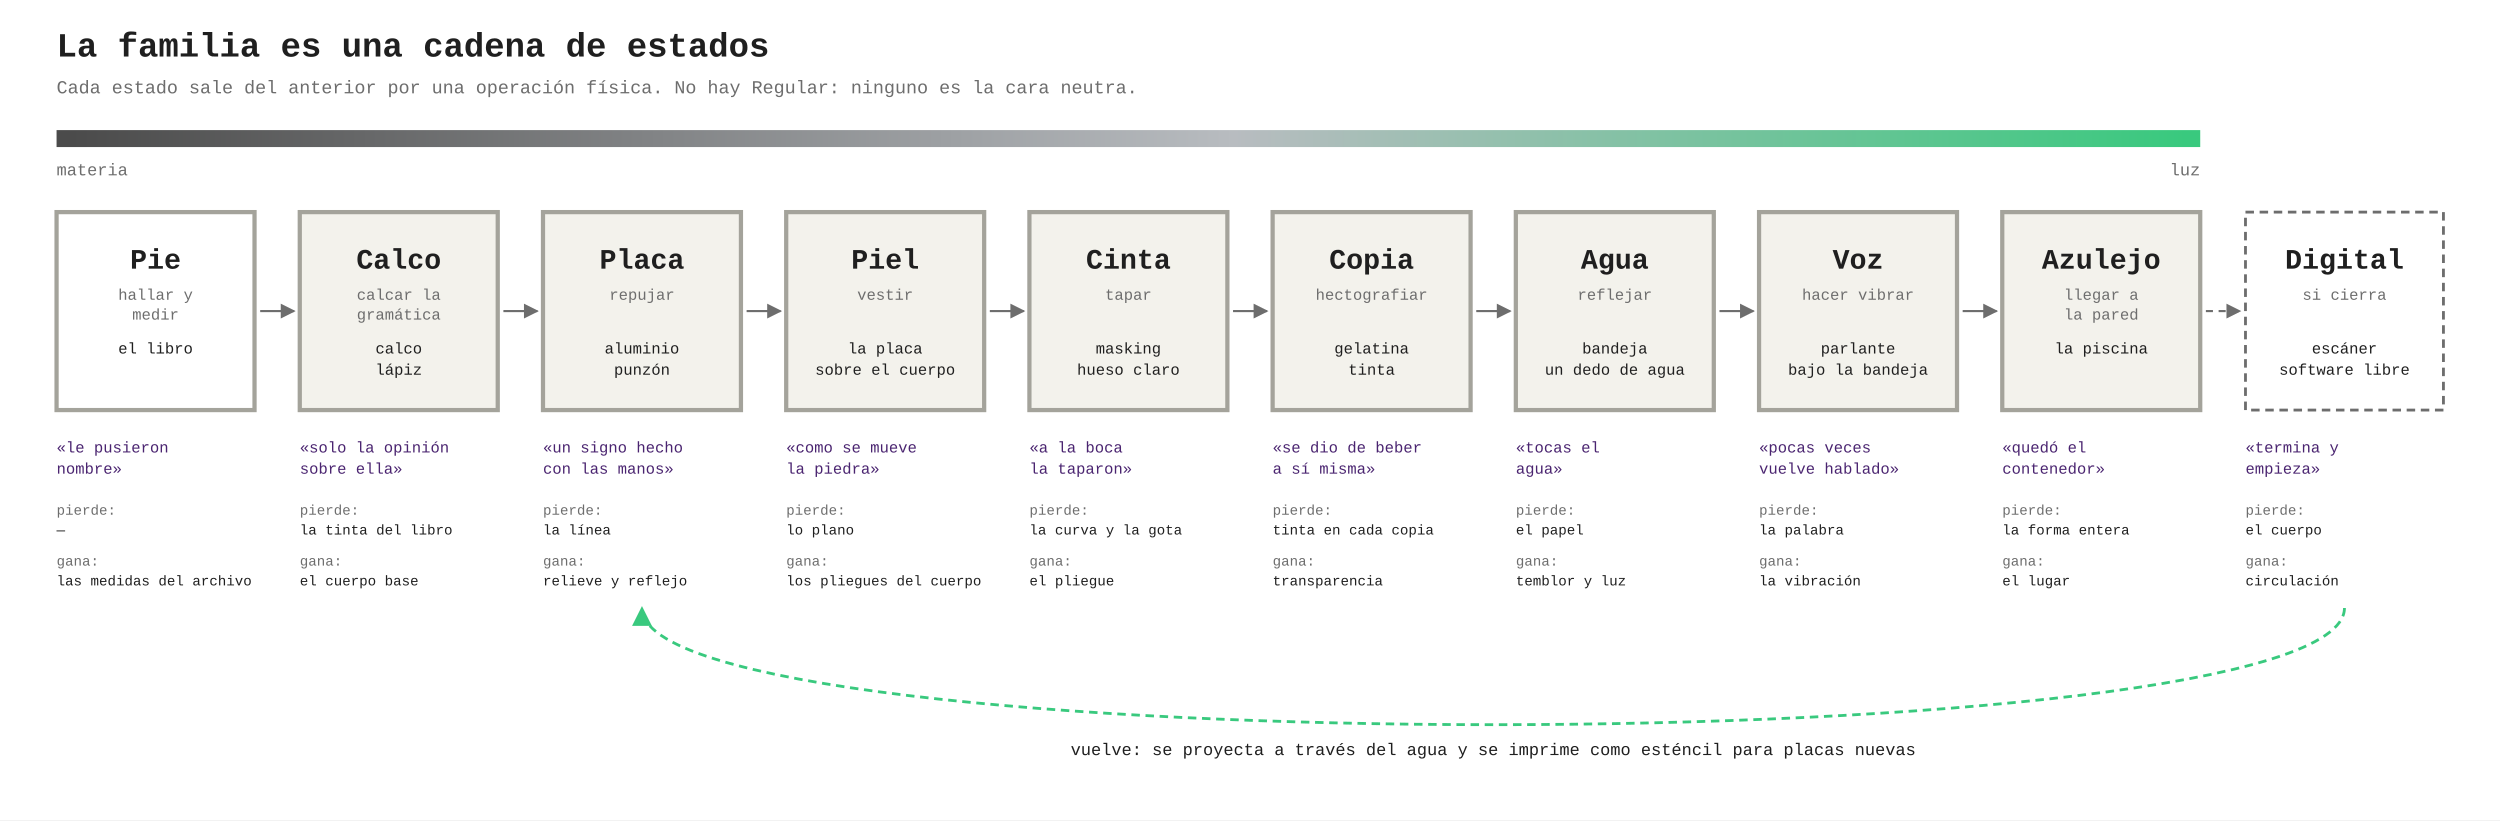
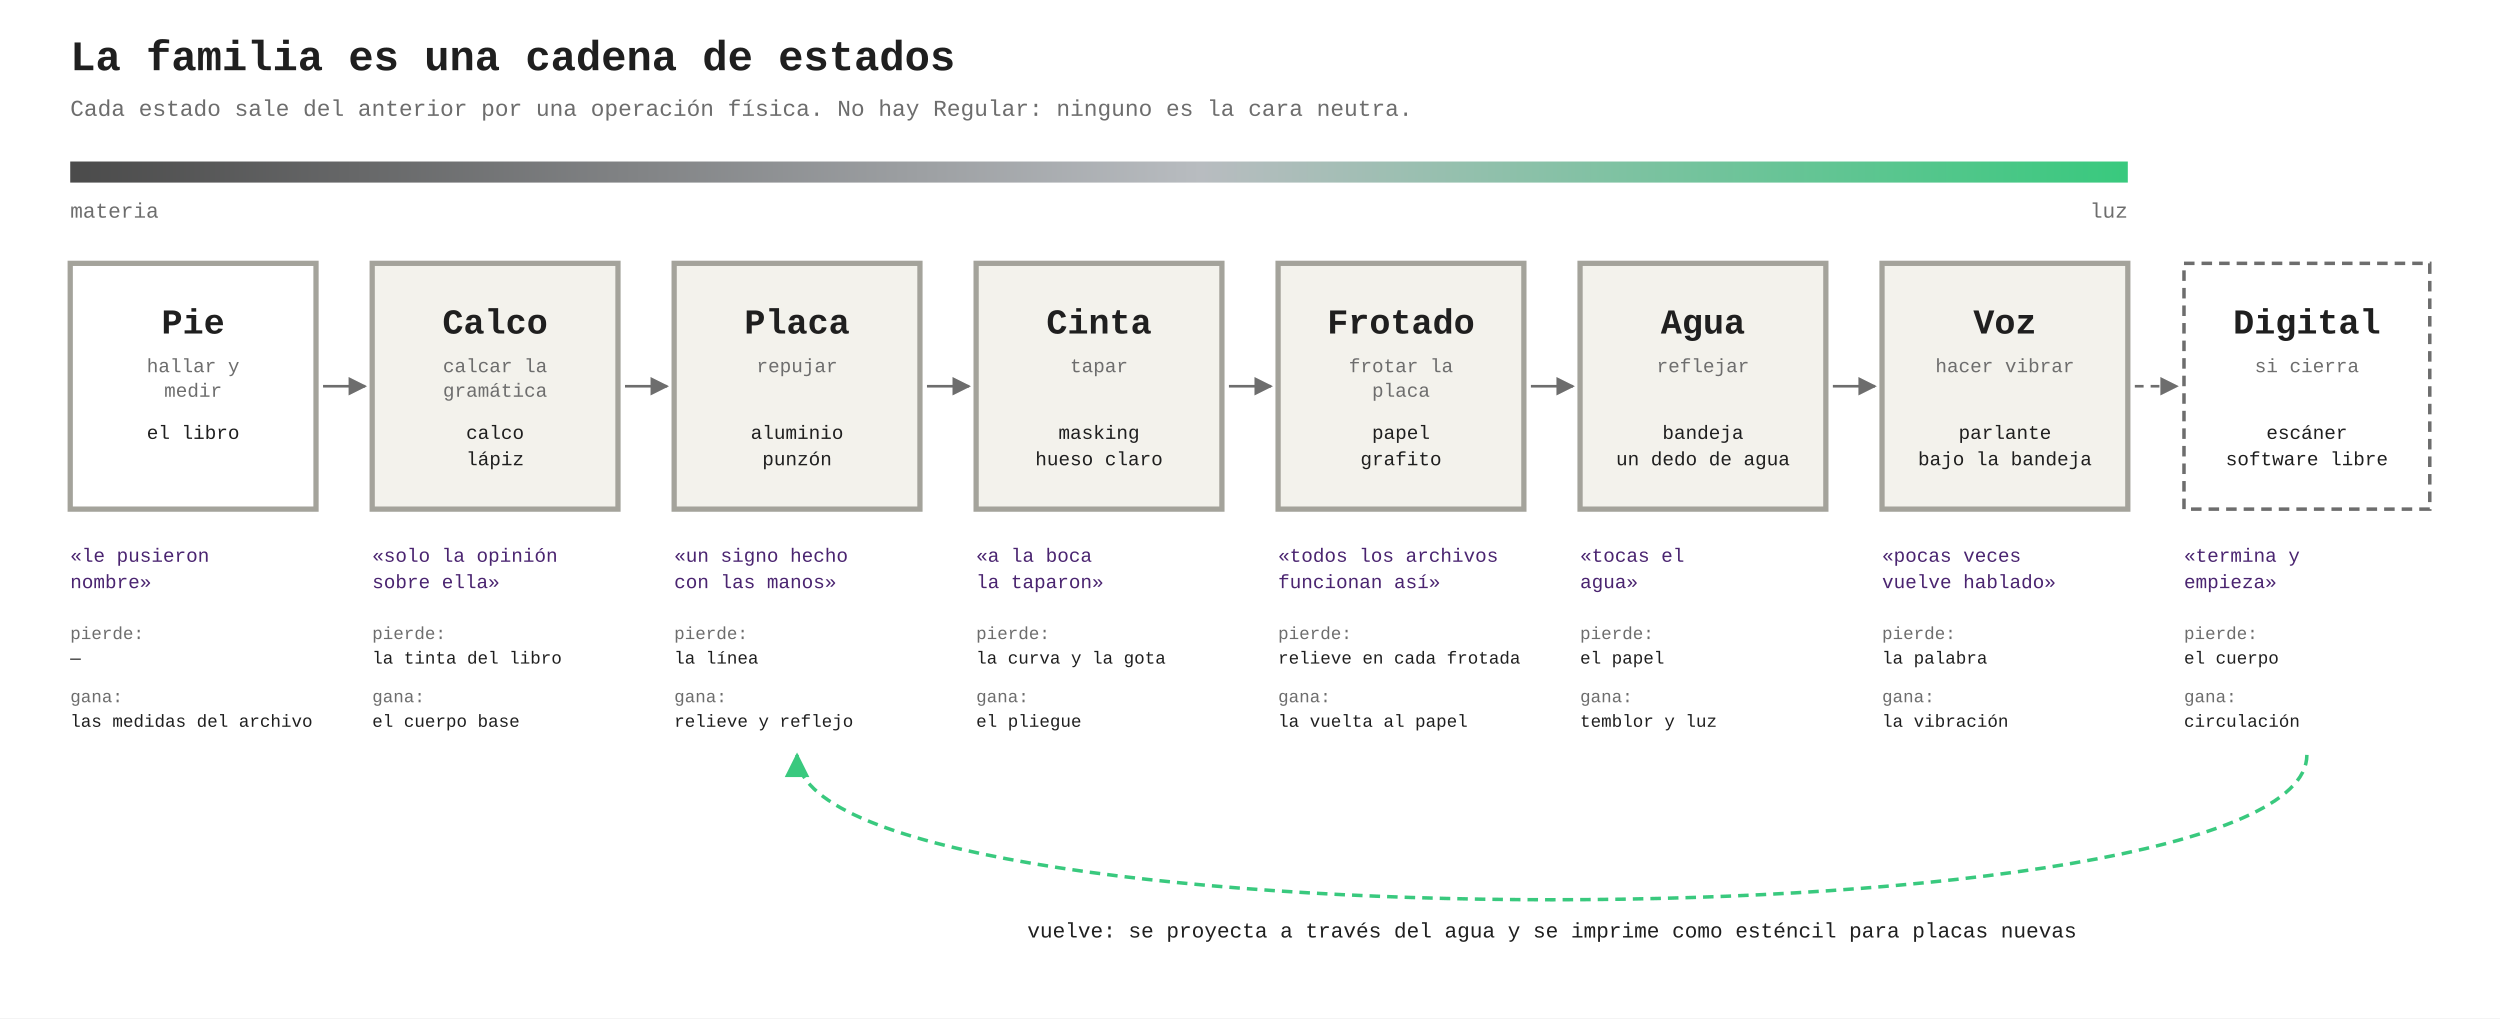
- <svg xmlns="http://www.w3.org/2000/svg" viewBox="0 0 1768 580" font-family="'Courier New', Courier, 'Liberation Mono', monospace">
-   <rect width="1768" height="580" fill="#ffffff" />
+ <svg xmlns="http://www.w3.org/2000/svg" viewBox="0 0 1424 580" font-family="'Courier New', Courier, 'Liberation Mono', monospace">
+   <rect width="1424" height="580" fill="#ffffff" />
  <defs>
    <linearGradient id="ml" x1="0" x2="1">
      <stop offset="0" stop-color="#4b4b4b" />
      <stop offset="0.55" stop-color="#b8bcc0" />
      <stop offset="1" stop-color="#39c97e" />
    </linearGradient>
    <marker id="fl" viewBox="0 0 10 10" refX="9" refY="5" markerWidth="7" markerHeight="7" orient="auto">
      <path d="M0,0 L10,5 L0,10 z" fill="#6d6d6d" />
    </marker>
    <marker id="fv" viewBox="0 0 10 10" refX="9" refY="5" markerWidth="7" markerHeight="7" orient="auto">
      <path d="M0,0 L10,5 L0,10 z" fill="#39c97e" />
    </marker>
  </defs>
  <text x="40.00" y="40.00" font-size="24" fill="#1f1f1f" text-anchor="start" font-weight="bold">La familia es una cadena de estados</text>
  <text x="40.00" y="66.00" font-size="13" fill="#6d6d6d" text-anchor="start" font-weight="normal">Cada estado sale del anterior por una operación física. No hay Regular: ninguno es la cara neutra.</text>
-   <rect x="40" y="92" width="1516" height="12" fill="url(#ml)" />
+   <rect x="40" y="92" width="1172" height="12" fill="url(#ml)" />
  <text x="40.00" y="124.00" font-size="12" fill="#6d6d6d" text-anchor="start" font-weight="normal">materia</text>
-   <text x="1556.00" y="124.00" font-size="12" fill="#6d6d6d" text-anchor="end" font-weight="normal">luz</text>
+   <text x="1212.00" y="124.00" font-size="12" fill="#6d6d6d" text-anchor="end" font-weight="normal">luz</text>
  <rect x="40" y="150" width="140" height="140" fill="#ffffff" stroke="#a4a39b" stroke-width="3" />
  <text x="110.00" y="190.00" font-size="20" fill="#1f1f1f" text-anchor="middle" font-weight="bold">Pie</text>
  <text x="110.00" y="212.00" font-size="11" fill="#6d6d6d" text-anchor="middle" font-weight="normal">hallar y</text>
  <text x="110.00" y="226.00" font-size="11" fill="#6d6d6d" text-anchor="middle" font-weight="normal">medir</text>
  <text x="110.00" y="250.00" font-size="11" fill="#1f1f1f" text-anchor="middle" font-weight="normal">el libro</text>
  <line x1="184" y1="220.0" x2="208" y2="220.0" stroke="#6d6d6d" stroke-width="1.5" marker-end="url(#fl)" />
  <text x="40.00" y="320.00" font-size="11" fill="#4a2470" text-anchor="start" font-weight="normal">«le pusieron</text>
  <text x="40.00" y="335.00" font-size="11" fill="#4a2470" text-anchor="start" font-weight="normal">nombre»</text>
  <text x="40.00" y="364.00" font-size="10" fill="#6d6d6d" text-anchor="start" font-weight="normal">pierde:</text>
  <text x="40.00" y="378.00" font-size="10" fill="#1f1f1f" text-anchor="start" font-weight="normal">—</text>
  <text x="40.00" y="400.00" font-size="10" fill="#6d6d6d" text-anchor="start" font-weight="normal">gana:</text>
  <text x="40.00" y="414.00" font-size="10" fill="#1f1f1f" text-anchor="start" font-weight="normal">las medidas del archivo</text>
  <rect x="212" y="150" width="140" height="140" fill="#f3f2ec" stroke="#a4a39b" stroke-width="3" />
  <text x="282.00" y="190.00" font-size="20" fill="#1f1f1f" text-anchor="middle" font-weight="bold">Calco</text>
  <text x="282.00" y="212.00" font-size="11" fill="#6d6d6d" text-anchor="middle" font-weight="normal">calcar la</text>
  <text x="282.00" y="226.00" font-size="11" fill="#6d6d6d" text-anchor="middle" font-weight="normal">gramática</text>
  <text x="282.00" y="250.00" font-size="11" fill="#1f1f1f" text-anchor="middle" font-weight="normal">calco</text>
  <text x="282.00" y="265.00" font-size="11" fill="#1f1f1f" text-anchor="middle" font-weight="normal">lápiz</text>
  <line x1="356" y1="220.0" x2="380" y2="220.0" stroke="#6d6d6d" stroke-width="1.5" marker-end="url(#fl)" />
  <text x="212.00" y="320.00" font-size="11" fill="#4a2470" text-anchor="start" font-weight="normal">«solo la opinión</text>
  <text x="212.00" y="335.00" font-size="11" fill="#4a2470" text-anchor="start" font-weight="normal">sobre ella»</text>
  <text x="212.00" y="364.00" font-size="10" fill="#6d6d6d" text-anchor="start" font-weight="normal">pierde:</text>
  <text x="212.00" y="378.00" font-size="10" fill="#1f1f1f" text-anchor="start" font-weight="normal">la tinta del libro</text>
  <text x="212.00" y="400.00" font-size="10" fill="#6d6d6d" text-anchor="start" font-weight="normal">gana:</text>
  <text x="212.00" y="414.00" font-size="10" fill="#1f1f1f" text-anchor="start" font-weight="normal">el cuerpo base</text>
  <rect x="384" y="150" width="140" height="140" fill="#f3f2ec" stroke="#a4a39b" stroke-width="3" />
  <text x="454.00" y="190.00" font-size="20" fill="#1f1f1f" text-anchor="middle" font-weight="bold">Placa</text>
  <text x="454.00" y="212.00" font-size="11" fill="#6d6d6d" text-anchor="middle" font-weight="normal">repujar</text>
  <text x="454.00" y="250.00" font-size="11" fill="#1f1f1f" text-anchor="middle" font-weight="normal">aluminio</text>
  <text x="454.00" y="265.00" font-size="11" fill="#1f1f1f" text-anchor="middle" font-weight="normal">punzón</text>
  <line x1="528" y1="220.0" x2="552" y2="220.0" stroke="#6d6d6d" stroke-width="1.5" marker-end="url(#fl)" />
  <text x="384.00" y="320.00" font-size="11" fill="#4a2470" text-anchor="start" font-weight="normal">«un signo hecho</text>
  <text x="384.00" y="335.00" font-size="11" fill="#4a2470" text-anchor="start" font-weight="normal">con las manos»</text>
  <text x="384.00" y="364.00" font-size="10" fill="#6d6d6d" text-anchor="start" font-weight="normal">pierde:</text>
  <text x="384.00" y="378.00" font-size="10" fill="#1f1f1f" text-anchor="start" font-weight="normal">la línea</text>
  <text x="384.00" y="400.00" font-size="10" fill="#6d6d6d" text-anchor="start" font-weight="normal">gana:</text>
  <text x="384.00" y="414.00" font-size="10" fill="#1f1f1f" text-anchor="start" font-weight="normal">relieve y reflejo</text>
  <rect x="556" y="150" width="140" height="140" fill="#f3f2ec" stroke="#a4a39b" stroke-width="3" />
-   <text x="626.00" y="190.00" font-size="20" fill="#1f1f1f" text-anchor="middle" font-weight="bold">Piel</text>
-   <text x="626.00" y="212.00" font-size="11" fill="#6d6d6d" text-anchor="middle" font-weight="normal">vestir</text>
-   <text x="626.00" y="250.00" font-size="11" fill="#1f1f1f" text-anchor="middle" font-weight="normal">la placa</text>
-   <text x="626.00" y="265.00" font-size="11" fill="#1f1f1f" text-anchor="middle" font-weight="normal">sobre el cuerpo</text>
+   <text x="626.00" y="190.00" font-size="20" fill="#1f1f1f" text-anchor="middle" font-weight="bold">Cinta</text>
+   <text x="626.00" y="212.00" font-size="11" fill="#6d6d6d" text-anchor="middle" font-weight="normal">tapar</text>
+   <text x="626.00" y="250.00" font-size="11" fill="#1f1f1f" text-anchor="middle" font-weight="normal">masking</text>
+   <text x="626.00" y="265.00" font-size="11" fill="#1f1f1f" text-anchor="middle" font-weight="normal">hueso claro</text>
  <line x1="700" y1="220.0" x2="724" y2="220.0" stroke="#6d6d6d" stroke-width="1.5" marker-end="url(#fl)" />
-   <text x="556.00" y="320.00" font-size="11" fill="#4a2470" text-anchor="start" font-weight="normal">«como se mueve</text>
-   <text x="556.00" y="335.00" font-size="11" fill="#4a2470" text-anchor="start" font-weight="normal">la piedra»</text>
+   <text x="556.00" y="320.00" font-size="11" fill="#4a2470" text-anchor="start" font-weight="normal">«a la boca</text>
+   <text x="556.00" y="335.00" font-size="11" fill="#4a2470" text-anchor="start" font-weight="normal">la taparon»</text>
  <text x="556.00" y="364.00" font-size="10" fill="#6d6d6d" text-anchor="start" font-weight="normal">pierde:</text>
-   <text x="556.00" y="378.00" font-size="10" fill="#1f1f1f" text-anchor="start" font-weight="normal">lo plano</text>
+   <text x="556.00" y="378.00" font-size="10" fill="#1f1f1f" text-anchor="start" font-weight="normal">la curva y la gota</text>
  <text x="556.00" y="400.00" font-size="10" fill="#6d6d6d" text-anchor="start" font-weight="normal">gana:</text>
-   <text x="556.00" y="414.00" font-size="10" fill="#1f1f1f" text-anchor="start" font-weight="normal">los pliegues del cuerpo</text>
+   <text x="556.00" y="414.00" font-size="10" fill="#1f1f1f" text-anchor="start" font-weight="normal">el pliegue</text>
  <rect x="728" y="150" width="140" height="140" fill="#f3f2ec" stroke="#a4a39b" stroke-width="3" />
-   <text x="798.00" y="190.00" font-size="20" fill="#1f1f1f" text-anchor="middle" font-weight="bold">Cinta</text>
-   <text x="798.00" y="212.00" font-size="11" fill="#6d6d6d" text-anchor="middle" font-weight="normal">tapar</text>
-   <text x="798.00" y="250.00" font-size="11" fill="#1f1f1f" text-anchor="middle" font-weight="normal">masking</text>
-   <text x="798.00" y="265.00" font-size="11" fill="#1f1f1f" text-anchor="middle" font-weight="normal">hueso claro</text>
+   <text x="798.00" y="190.00" font-size="20" fill="#1f1f1f" text-anchor="middle" font-weight="bold">Frotado</text>
+   <text x="798.00" y="212.00" font-size="11" fill="#6d6d6d" text-anchor="middle" font-weight="normal">frotar la</text>
+   <text x="798.00" y="226.00" font-size="11" fill="#6d6d6d" text-anchor="middle" font-weight="normal">placa</text>
+   <text x="798.00" y="250.00" font-size="11" fill="#1f1f1f" text-anchor="middle" font-weight="normal">papel</text>
+   <text x="798.00" y="265.00" font-size="11" fill="#1f1f1f" text-anchor="middle" font-weight="normal">grafito</text>
  <line x1="872" y1="220.0" x2="896" y2="220.0" stroke="#6d6d6d" stroke-width="1.5" marker-end="url(#fl)" />
-   <text x="728.00" y="320.00" font-size="11" fill="#4a2470" text-anchor="start" font-weight="normal">«a la boca</text>
-   <text x="728.00" y="335.00" font-size="11" fill="#4a2470" text-anchor="start" font-weight="normal">la taparon»</text>
+   <text x="728.00" y="320.00" font-size="11" fill="#4a2470" text-anchor="start" font-weight="normal">«todos los archivos</text>
+   <text x="728.00" y="335.00" font-size="11" fill="#4a2470" text-anchor="start" font-weight="normal">funcionan así»</text>
  <text x="728.00" y="364.00" font-size="10" fill="#6d6d6d" text-anchor="start" font-weight="normal">pierde:</text>
-   <text x="728.00" y="378.00" font-size="10" fill="#1f1f1f" text-anchor="start" font-weight="normal">la curva y la gota</text>
+   <text x="728.00" y="378.00" font-size="10" fill="#1f1f1f" text-anchor="start" font-weight="normal">relieve en cada frotada</text>
  <text x="728.00" y="400.00" font-size="10" fill="#6d6d6d" text-anchor="start" font-weight="normal">gana:</text>
-   <text x="728.00" y="414.00" font-size="10" fill="#1f1f1f" text-anchor="start" font-weight="normal">el pliegue</text>
+   <text x="728.00" y="414.00" font-size="10" fill="#1f1f1f" text-anchor="start" font-weight="normal">la vuelta al papel</text>
  <rect x="900" y="150" width="140" height="140" fill="#f3f2ec" stroke="#a4a39b" stroke-width="3" />
-   <text x="970.00" y="190.00" font-size="20" fill="#1f1f1f" text-anchor="middle" font-weight="bold">Copia</text>
-   <text x="970.00" y="212.00" font-size="11" fill="#6d6d6d" text-anchor="middle" font-weight="normal">hectografiar</text>
-   <text x="970.00" y="250.00" font-size="11" fill="#1f1f1f" text-anchor="middle" font-weight="normal">gelatina</text>
-   <text x="970.00" y="265.00" font-size="11" fill="#1f1f1f" text-anchor="middle" font-weight="normal">tinta</text>
+   <text x="970.00" y="190.00" font-size="20" fill="#1f1f1f" text-anchor="middle" font-weight="bold">Agua</text>
+   <text x="970.00" y="212.00" font-size="11" fill="#6d6d6d" text-anchor="middle" font-weight="normal">reflejar</text>
+   <text x="970.00" y="250.00" font-size="11" fill="#1f1f1f" text-anchor="middle" font-weight="normal">bandeja</text>
+   <text x="970.00" y="265.00" font-size="11" fill="#1f1f1f" text-anchor="middle" font-weight="normal">un dedo de agua</text>
  <line x1="1044" y1="220.0" x2="1068" y2="220.0" stroke="#6d6d6d" stroke-width="1.5" marker-end="url(#fl)" />
-   <text x="900.00" y="320.00" font-size="11" fill="#4a2470" text-anchor="start" font-weight="normal">«se dio de beber</text>
-   <text x="900.00" y="335.00" font-size="11" fill="#4a2470" text-anchor="start" font-weight="normal">a sí misma»</text>
+   <text x="900.00" y="320.00" font-size="11" fill="#4a2470" text-anchor="start" font-weight="normal">«tocas el</text>
+   <text x="900.00" y="335.00" font-size="11" fill="#4a2470" text-anchor="start" font-weight="normal">agua»</text>
  <text x="900.00" y="364.00" font-size="10" fill="#6d6d6d" text-anchor="start" font-weight="normal">pierde:</text>
-   <text x="900.00" y="378.00" font-size="10" fill="#1f1f1f" text-anchor="start" font-weight="normal">tinta en cada copia</text>
+   <text x="900.00" y="378.00" font-size="10" fill="#1f1f1f" text-anchor="start" font-weight="normal">el papel</text>
  <text x="900.00" y="400.00" font-size="10" fill="#6d6d6d" text-anchor="start" font-weight="normal">gana:</text>
-   <text x="900.00" y="414.00" font-size="10" fill="#1f1f1f" text-anchor="start" font-weight="normal">transparencia</text>
+   <text x="900.00" y="414.00" font-size="10" fill="#1f1f1f" text-anchor="start" font-weight="normal">temblor y luz</text>
  <rect x="1072" y="150" width="140" height="140" fill="#f3f2ec" stroke="#a4a39b" stroke-width="3" />
-   <text x="1142.00" y="190.00" font-size="20" fill="#1f1f1f" text-anchor="middle" font-weight="bold">Agua</text>
-   <text x="1142.00" y="212.00" font-size="11" fill="#6d6d6d" text-anchor="middle" font-weight="normal">reflejar</text>
-   <text x="1142.00" y="250.00" font-size="11" fill="#1f1f1f" text-anchor="middle" font-weight="normal">bandeja</text>
-   <text x="1142.00" y="265.00" font-size="11" fill="#1f1f1f" text-anchor="middle" font-weight="normal">un dedo de agua</text>
-   <line x1="1216" y1="220.0" x2="1240" y2="220.0" stroke="#6d6d6d" stroke-width="1.5" marker-end="url(#fl)" />
-   <text x="1072.00" y="320.00" font-size="11" fill="#4a2470" text-anchor="start" font-weight="normal">«tocas el</text>
-   <text x="1072.00" y="335.00" font-size="11" fill="#4a2470" text-anchor="start" font-weight="normal">agua»</text>
+   <text x="1142.00" y="190.00" font-size="20" fill="#1f1f1f" text-anchor="middle" font-weight="bold">Voz</text>
+   <text x="1142.00" y="212.00" font-size="11" fill="#6d6d6d" text-anchor="middle" font-weight="normal">hacer vibrar</text>
+   <text x="1142.00" y="250.00" font-size="11" fill="#1f1f1f" text-anchor="middle" font-weight="normal">parlante</text>
+   <text x="1142.00" y="265.00" font-size="11" fill="#1f1f1f" text-anchor="middle" font-weight="normal">bajo la bandeja</text>
+   <line x1="1216" y1="220.0" x2="1240" y2="220.0" stroke="#6d6d6d" stroke-width="1.5" stroke-dasharray="5 4" marker-end="url(#fl)" />
+   <text x="1072.00" y="320.00" font-size="11" fill="#4a2470" text-anchor="start" font-weight="normal">«pocas veces</text>
+   <text x="1072.00" y="335.00" font-size="11" fill="#4a2470" text-anchor="start" font-weight="normal">vuelve hablado»</text>
  <text x="1072.00" y="364.00" font-size="10" fill="#6d6d6d" text-anchor="start" font-weight="normal">pierde:</text>
-   <text x="1072.00" y="378.00" font-size="10" fill="#1f1f1f" text-anchor="start" font-weight="normal">el papel</text>
+   <text x="1072.00" y="378.00" font-size="10" fill="#1f1f1f" text-anchor="start" font-weight="normal">la palabra</text>
  <text x="1072.00" y="400.00" font-size="10" fill="#6d6d6d" text-anchor="start" font-weight="normal">gana:</text>
-   <text x="1072.00" y="414.00" font-size="10" fill="#1f1f1f" text-anchor="start" font-weight="normal">temblor y luz</text>
-   <rect x="1244" y="150" width="140" height="140" fill="#f3f2ec" stroke="#a4a39b" stroke-width="3" />
-   <text x="1314.00" y="190.00" font-size="20" fill="#1f1f1f" text-anchor="middle" font-weight="bold">Voz</text>
-   <text x="1314.00" y="212.00" font-size="11" fill="#6d6d6d" text-anchor="middle" font-weight="normal">hacer vibrar</text>
-   <text x="1314.00" y="250.00" font-size="11" fill="#1f1f1f" text-anchor="middle" font-weight="normal">parlante</text>
-   <text x="1314.00" y="265.00" font-size="11" fill="#1f1f1f" text-anchor="middle" font-weight="normal">bajo la bandeja</text>
-   <line x1="1388" y1="220.0" x2="1412" y2="220.0" stroke="#6d6d6d" stroke-width="1.5" marker-end="url(#fl)" />
-   <text x="1244.00" y="320.00" font-size="11" fill="#4a2470" text-anchor="start" font-weight="normal">«pocas veces</text>
-   <text x="1244.00" y="335.00" font-size="11" fill="#4a2470" text-anchor="start" font-weight="normal">vuelve hablado»</text>
+   <text x="1072.00" y="414.00" font-size="10" fill="#1f1f1f" text-anchor="start" font-weight="normal">la vibración</text>
+   <rect x="1244" y="150" width="140" height="140" fill="#ffffff" stroke="#6d6d6d" stroke-width="2" stroke-dasharray="6 4" />
+   <text x="1314.00" y="190.00" font-size="20" fill="#1f1f1f" text-anchor="middle" font-weight="bold">Digital</text>
+   <text x="1314.00" y="212.00" font-size="11" fill="#6d6d6d" text-anchor="middle" font-weight="normal">si cierra</text>
+   <text x="1314.00" y="250.00" font-size="11" fill="#1f1f1f" text-anchor="middle" font-weight="normal">escáner</text>
+   <text x="1314.00" y="265.00" font-size="11" fill="#1f1f1f" text-anchor="middle" font-weight="normal">software libre</text>
+   <text x="1244.00" y="320.00" font-size="11" fill="#4a2470" text-anchor="start" font-weight="normal">«termina y</text>
+   <text x="1244.00" y="335.00" font-size="11" fill="#4a2470" text-anchor="start" font-weight="normal">empieza»</text>
  <text x="1244.00" y="364.00" font-size="10" fill="#6d6d6d" text-anchor="start" font-weight="normal">pierde:</text>
-   <text x="1244.00" y="378.00" font-size="10" fill="#1f1f1f" text-anchor="start" font-weight="normal">la palabra</text>
+   <text x="1244.00" y="378.00" font-size="10" fill="#1f1f1f" text-anchor="start" font-weight="normal">el cuerpo</text>
  <text x="1244.00" y="400.00" font-size="10" fill="#6d6d6d" text-anchor="start" font-weight="normal">gana:</text>
-   <text x="1244.00" y="414.00" font-size="10" fill="#1f1f1f" text-anchor="start" font-weight="normal">la vibración</text>
-   <rect x="1416" y="150" width="140" height="140" fill="#f3f2ec" stroke="#a4a39b" stroke-width="3" />
-   <text x="1486.00" y="190.00" font-size="20" fill="#1f1f1f" text-anchor="middle" font-weight="bold">Azulejo</text>
-   <text x="1486.00" y="212.00" font-size="11" fill="#6d6d6d" text-anchor="middle" font-weight="normal">llegar a</text>
-   <text x="1486.00" y="226.00" font-size="11" fill="#6d6d6d" text-anchor="middle" font-weight="normal">la pared</text>
-   <text x="1486.00" y="250.00" font-size="11" fill="#1f1f1f" text-anchor="middle" font-weight="normal">la piscina</text>
-   <line x1="1560" y1="220.0" x2="1584" y2="220.0" stroke="#6d6d6d" stroke-width="1.5" stroke-dasharray="5 4" marker-end="url(#fl)" />
-   <text x="1416.00" y="320.00" font-size="11" fill="#4a2470" text-anchor="start" font-weight="normal">«quedó el</text>
-   <text x="1416.00" y="335.00" font-size="11" fill="#4a2470" text-anchor="start" font-weight="normal">contenedor»</text>
-   <text x="1416.00" y="364.00" font-size="10" fill="#6d6d6d" text-anchor="start" font-weight="normal">pierde:</text>
-   <text x="1416.00" y="378.00" font-size="10" fill="#1f1f1f" text-anchor="start" font-weight="normal">la forma entera</text>
-   <text x="1416.00" y="400.00" font-size="10" fill="#6d6d6d" text-anchor="start" font-weight="normal">gana:</text>
-   <text x="1416.00" y="414.00" font-size="10" fill="#1f1f1f" text-anchor="start" font-weight="normal">el lugar</text>
-   <rect x="1588" y="150" width="140" height="140" fill="#ffffff" stroke="#6d6d6d" stroke-width="2" stroke-dasharray="6 4" />
-   <text x="1658.00" y="190.00" font-size="20" fill="#1f1f1f" text-anchor="middle" font-weight="bold">Digital</text>
-   <text x="1658.00" y="212.00" font-size="11" fill="#6d6d6d" text-anchor="middle" font-weight="normal">si cierra</text>
-   <text x="1658.00" y="250.00" font-size="11" fill="#1f1f1f" text-anchor="middle" font-weight="normal">escáner</text>
-   <text x="1658.00" y="265.00" font-size="11" fill="#1f1f1f" text-anchor="middle" font-weight="normal">software libre</text>
-   <text x="1588.00" y="320.00" font-size="11" fill="#4a2470" text-anchor="start" font-weight="normal">«termina y</text>
-   <text x="1588.00" y="335.00" font-size="11" fill="#4a2470" text-anchor="start" font-weight="normal">empieza»</text>
-   <text x="1588.00" y="364.00" font-size="10" fill="#6d6d6d" text-anchor="start" font-weight="normal">pierde:</text>
-   <text x="1588.00" y="378.00" font-size="10" fill="#1f1f1f" text-anchor="start" font-weight="normal">el cuerpo</text>
-   <text x="1588.00" y="400.00" font-size="10" fill="#6d6d6d" text-anchor="start" font-weight="normal">gana:</text>
-   <text x="1588.00" y="414.00" font-size="10" fill="#1f1f1f" text-anchor="start" font-weight="normal">circulación</text>
-   <path d="M1658.0,430 C1658.0,540 454.0,540 454.0,430" fill="none" stroke="#39c97e" stroke-width="2" stroke-dasharray="6 4" marker-end="url(#fv)" />
-   <text x="1056.00" y="534.00" font-size="12" fill="#1f1f1f" text-anchor="middle" font-weight="normal">vuelve: se proyecta a través del agua y se imprime como esténcil para placas nuevas</text>
+   <text x="1244.00" y="414.00" font-size="10" fill="#1f1f1f" text-anchor="start" font-weight="normal">circulación</text>
+   <path d="M1314.0,430 C1314.0,540 454.0,540 454.0,430" fill="none" stroke="#39c97e" stroke-width="2" stroke-dasharray="6 4" marker-end="url(#fv)" />
+   <text x="884.00" y="534.00" font-size="12" fill="#1f1f1f" text-anchor="middle" font-weight="normal">vuelve: se proyecta a través del agua y se imprime como esténcil para placas nuevas</text>
</svg>
